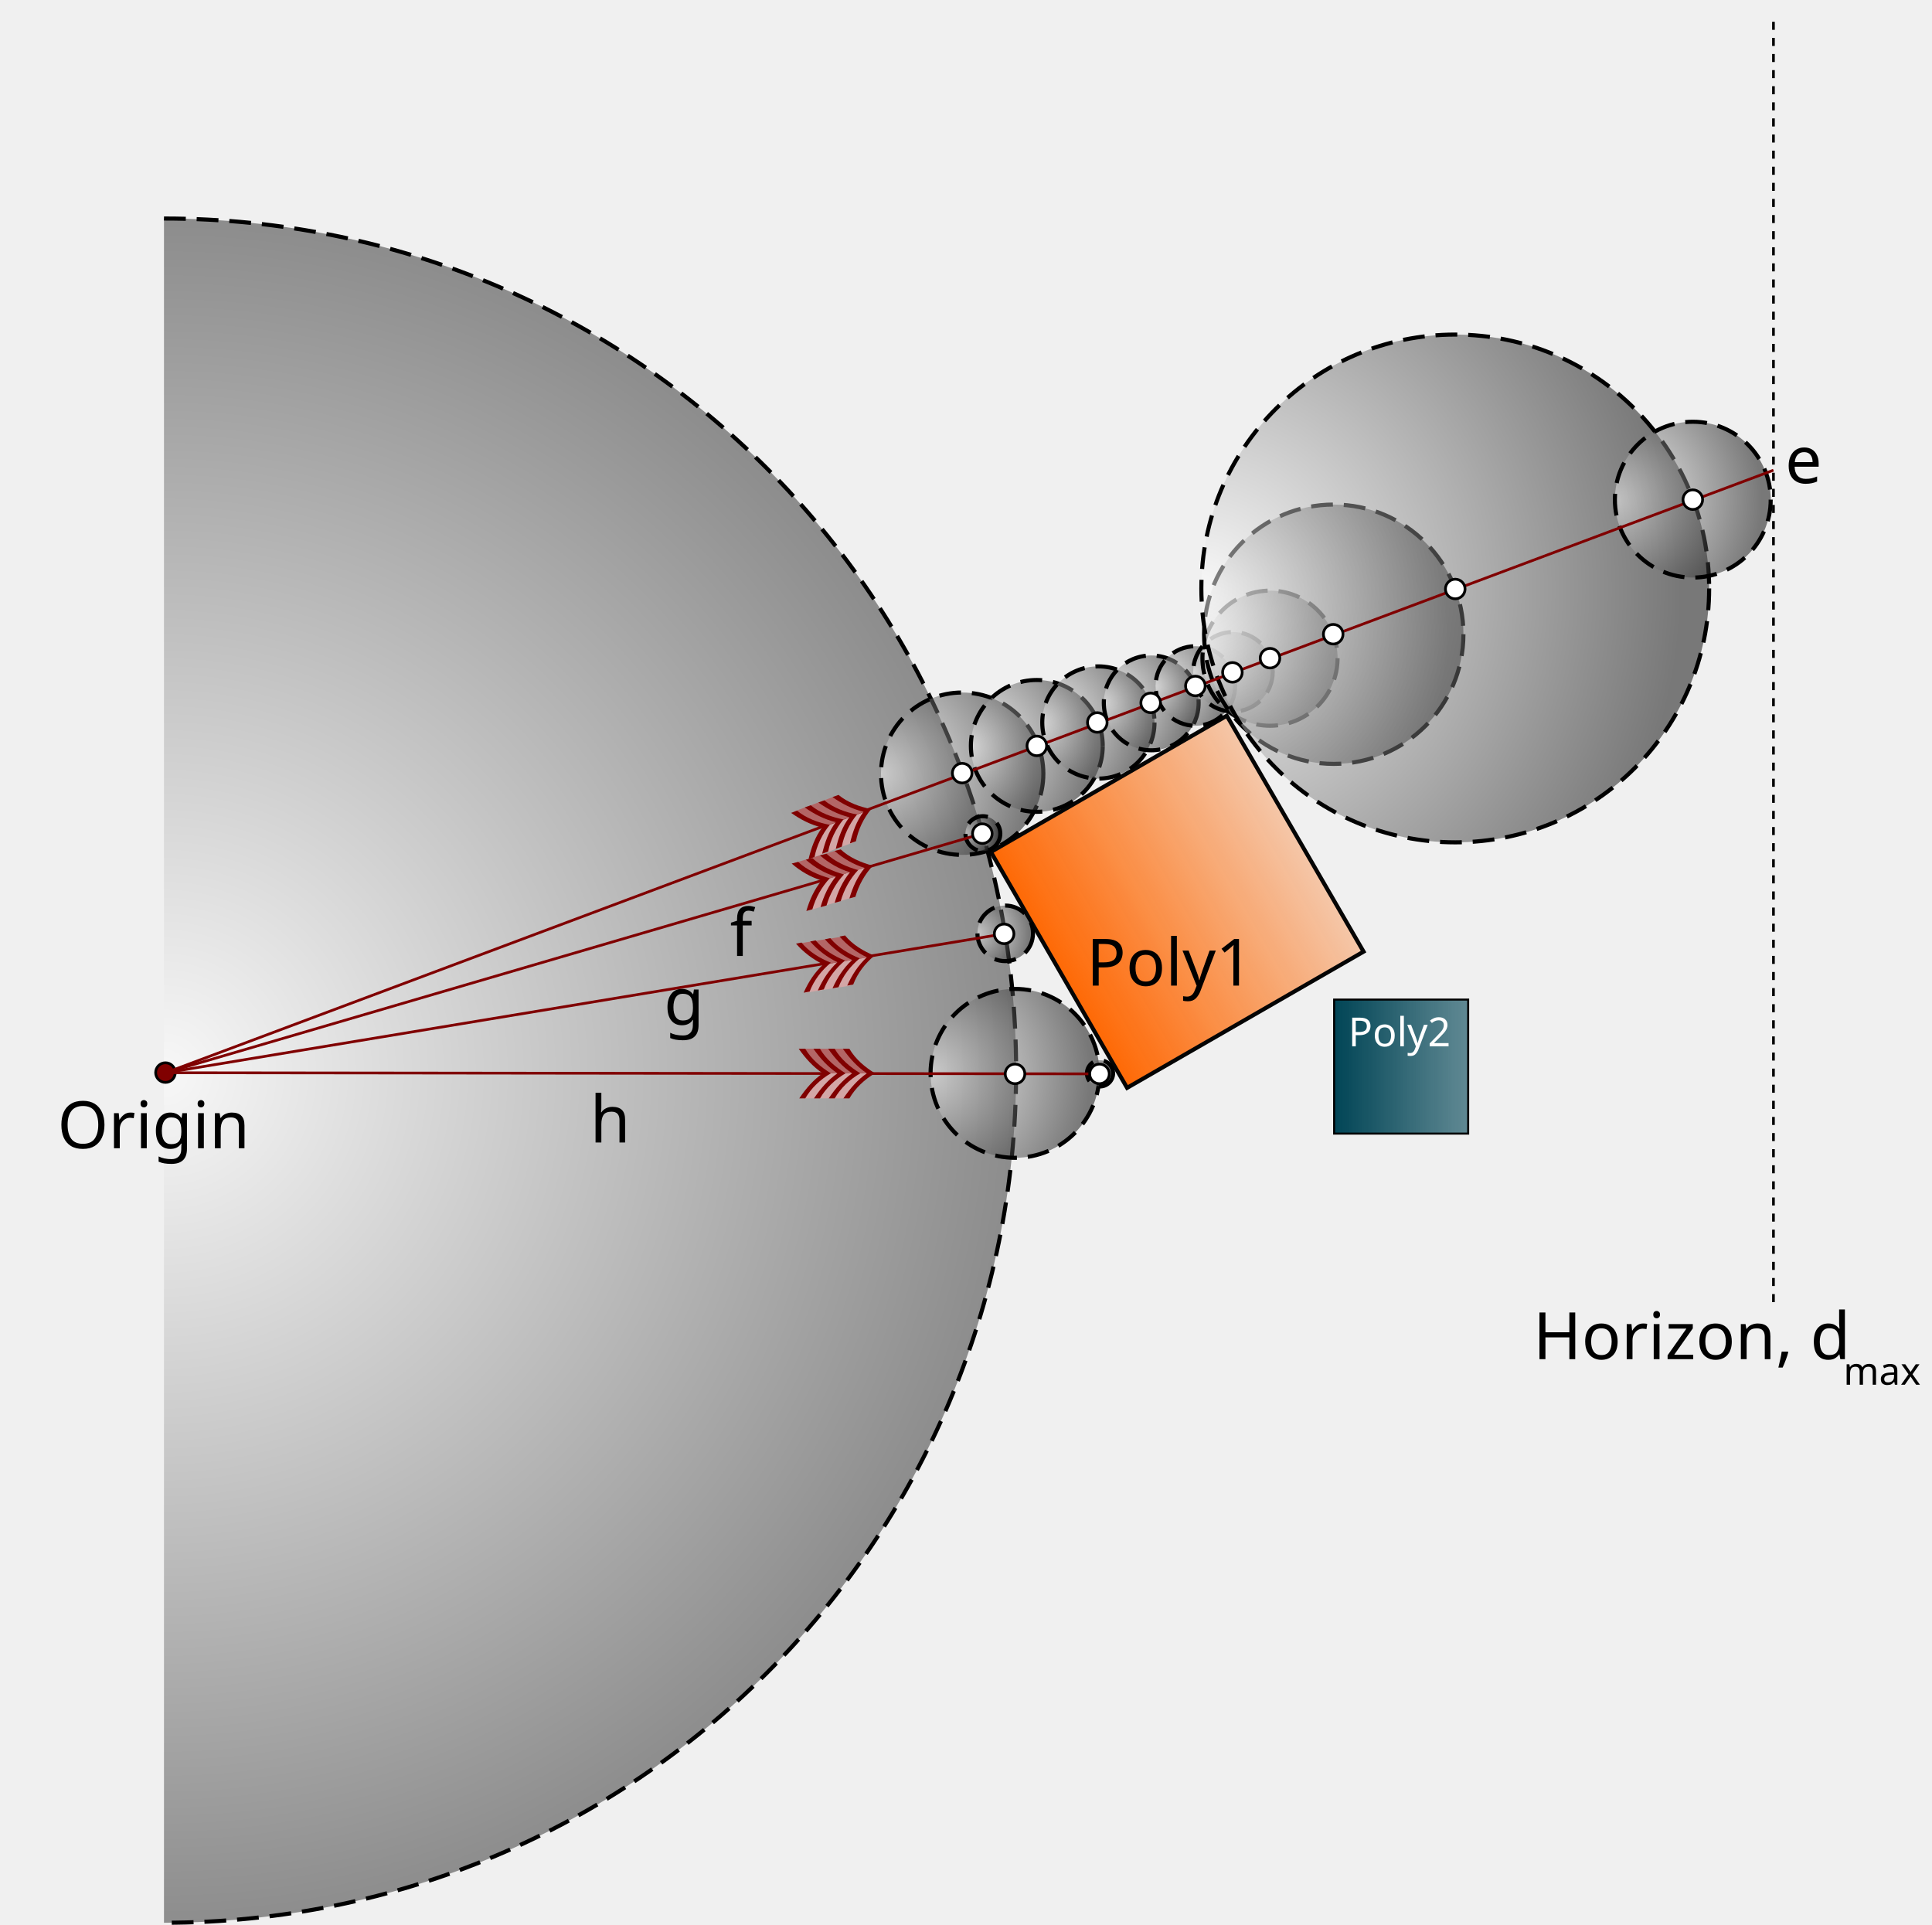
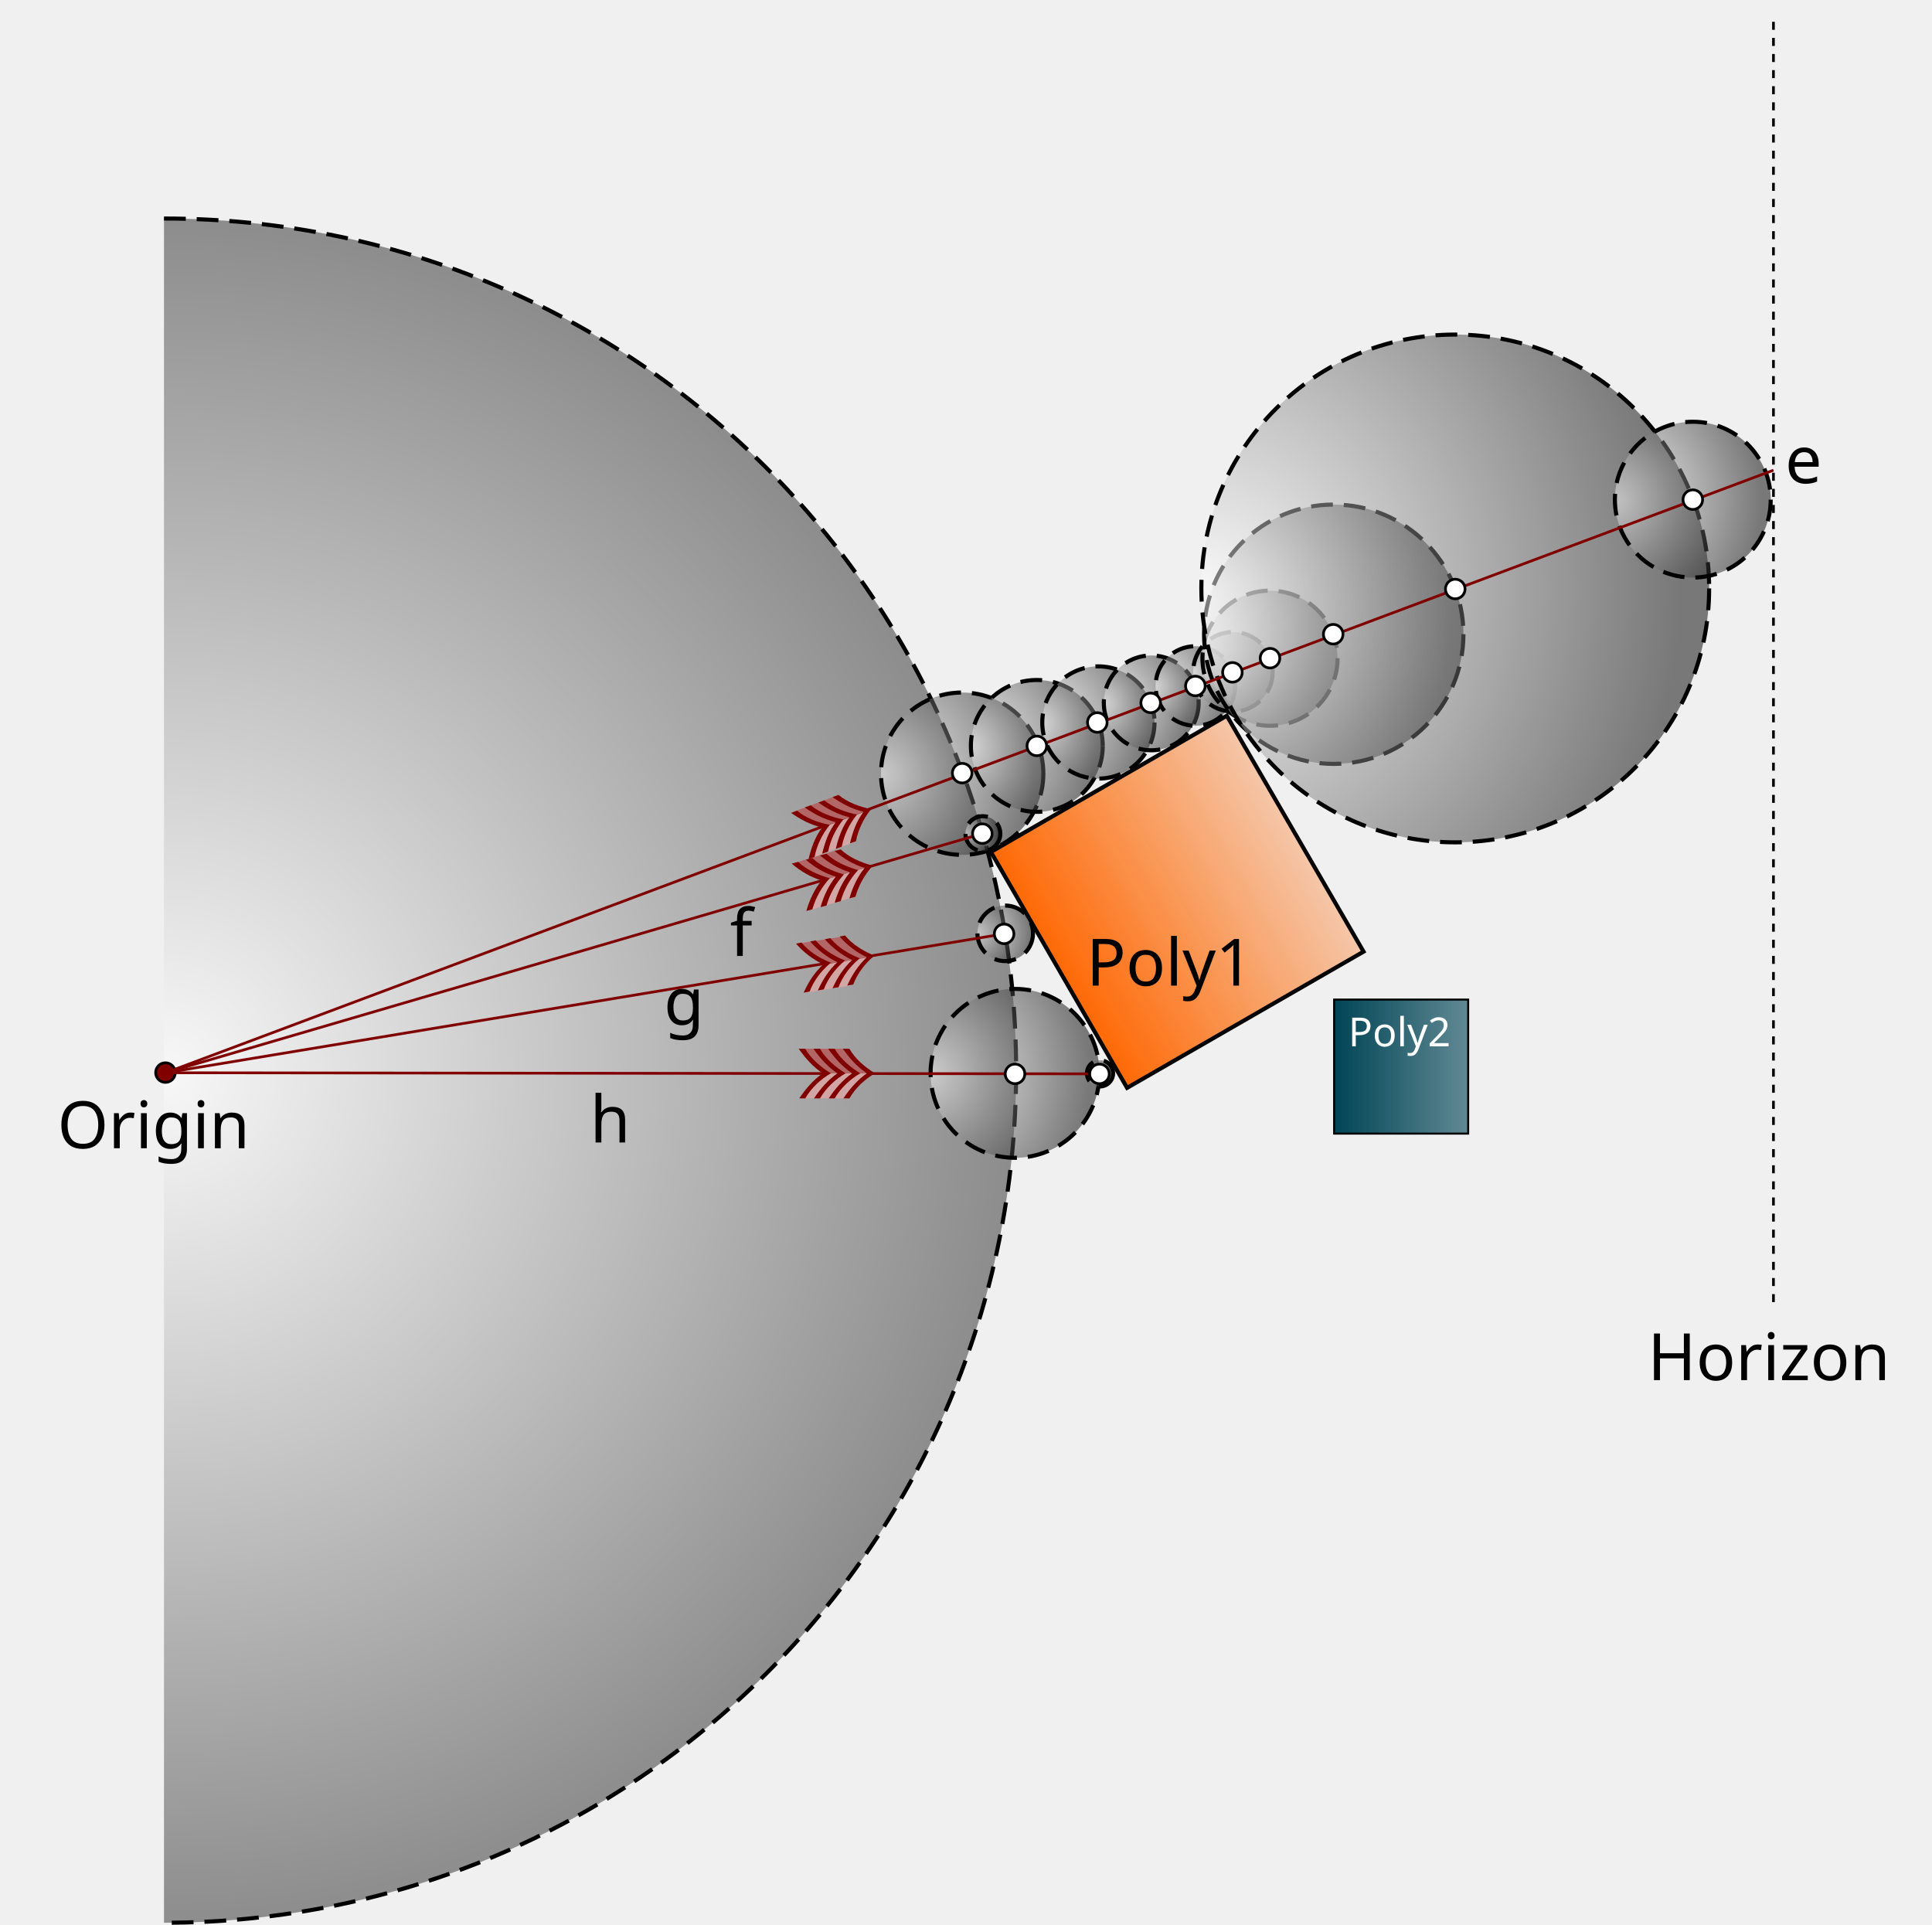
<svg xmlns="http://www.w3.org/2000/svg" version="1.1" id="Layer_1" x="0px" y="0px" viewBox="0 0 354.6 353.2" style="enable-background:new 0 0 354.6 353.2;" xml:space="preserve">
  <style type="text/css">
	.st0{fill:url(#path9470_1_);fill-opacity:0.5;stroke:#000000;stroke-width:0.75;stroke-dasharray:4,2;}
	.st1{fill:url(#path9490_1_);fill-opacity:0.5;stroke:#000000;stroke-width:0.75;stroke-dasharray:4,2;}
	.st2{fill:url(#circle9492_1_);fill-opacity:0.5;stroke:#000000;stroke-width:0.75;stroke-dasharray:4,2;}
	.st3{fill:url(#circle9496_1_);fill-opacity:0.5;stroke:#000000;stroke-width:0.75;stroke-dasharray:4,2;}
	.st4{fill:url(#circle9500_1_);fill-opacity:0.5;stroke:#000000;stroke-width:0.75;stroke-dasharray:4,2;}
	.st5{fill:url(#circle9504_1_);fill-opacity:0.5;stroke:#000000;stroke-width:0.75;stroke-dasharray:4,2;}
	.st6{fill:url(#circle9508_1_);fill-opacity:0.5;stroke:#000000;stroke-width:0.75;stroke-dasharray:4,2;}
	.st7{fill:url(#circle9512_1_);fill-opacity:0.5;stroke:#000000;stroke-width:0.75;stroke-dasharray:4,2;}
	.st8{fill:url(#circle9516_1_);fill-opacity:0.5;stroke:#000000;stroke-width:0.75;stroke-dasharray:4,2;}
	.st9{fill:url(#circle9520_1_);fill-opacity:0.5;stroke:#000000;stroke-width:0.75;stroke-dasharray:4,2;}
	.st10{fill:url(#circle9524_1_);fill-opacity:0.5;stroke:#000000;stroke-width:0.75;stroke-dasharray:4,2;}
	.st11{fill:url(#circle9528_1_);fill-opacity:0.5;stroke:#000000;stroke-width:0.75;stroke-dasharray:4,2;}
	.st12{fill:url(#circle9530_1_);fill-opacity:0.5;stroke:#000000;stroke-width:0.75;stroke-dasharray:4,2;}
	.st13{fill:url(#circle9539_1_);fill-opacity:0.5;stroke:#000000;stroke-width:0.75;stroke-dasharray:4,2;}
	.st14{fill:url(#circle9548_1_);fill-opacity:0.5;stroke:#000000;stroke-width:0.75;stroke-dasharray:4,2;}
	.st15{fill:#800000;stroke:#000000;stroke-width:0.5;stroke-miterlimit:10;}
	.st16{fill:none;stroke:#800000;stroke-width:0.5;stroke-linejoin:round;stroke-miterlimit:10;}
	.st17{fill:#B36666;}
	.st18{fill:#D3A6A6;}
	.st19{fill:#800000;}
	.st20{fill:#FFFFFF;stroke:#000000;stroke-width:0.5;stroke-miterlimit:10;}
	.st21{fill:none;stroke:#000000;stroke-width:0.492;stroke-linejoin:round;stroke-miterlimit:10;stroke-dasharray:1.478,1.478;}
	.st22{fill:url(#rect4273_1_);stroke:#000000;stroke-width:0.369;}
	.st23{opacity:0.98;fill:url(#rect4291_1_);stroke:#000000;stroke-width:0.751;enable-background:new    ;}
	.st24{display:none;}
	.st25{display:inline;}
	.st26{display:inline;enable-background:new    ;}
	.st27{display:inline;fill:#800000;}
	.st28{font-family:'Helvetica';}
	.st29{font-size:8.113px;}
	.st30{font-family:'Palatino-Roman';}
	.st31{font-size:12px;}
	.st32{fill:#FFFFFF;}
	.st33{font-size:7.371px;}
- 	.st34{font-size:6.996px;}
</style>
  <g id="spheres">
    <g id="layer7" transform="translate(33.29718,8.408407)">
-       <radialGradient id="path9470_1_" cx="-36.404" cy="158.992" r="186.772" gradientTransform="matrix(1 0 0 -1 33.2972 347.5916)" gradientUnits="userSpaceOnUse">
+       <radialGradient id="path9470_1_" cx="-69.701" cy="392.6" r="186.772" gradientTransform="matrix(1 0 0 1 66.5944 -204)" gradientUnits="userSpaceOnUse">
        <stop offset="0" style="stop-color:#FFFFFF" />
        <stop offset="1" style="stop-color:#000000" />
      </radialGradient>
      <path id="path9470" class="st0" d="M-3.2,31.7c86.4,0,156.4,70,156.4,156.4l0,0c0,86.4-70,156.4-156.4,156.4" />
-       <radialGradient id="path9490_1_" cx="95.153" cy="213.992" r="28.149" gradientTransform="matrix(1 0 0 -1 33.2972 347.5916)" gradientUnits="userSpaceOnUse">
+       <radialGradient id="path9490_1_" cx="61.856" cy="337.6" r="28.149" gradientTransform="matrix(1 0 0 1 66.5944 -204)" gradientUnits="userSpaceOnUse">
        <stop offset="0" style="stop-color:#FFFFFF" />
        <stop offset="1" style="stop-color:#000000" />
      </radialGradient>
      <circle id="path9490" class="st1" cx="143.3" cy="133.6" r="14.9" />
-       <radialGradient id="circle9492_1_" cx="110.606" cy="203.017" r="6.069" gradientTransform="matrix(1 0 0 -1 33.2972 347.5916)" gradientUnits="userSpaceOnUse">
+       <radialGradient id="circle9492_1_" cx="77.309" cy="348.575" r="6.069" gradientTransform="matrix(1 0 0 1 66.5944 -204)" gradientUnits="userSpaceOnUse">
        <stop offset="0" style="stop-color:#FFFFFF" />
        <stop offset="1" style="stop-color:#000000" />
      </radialGradient>
      <circle id="circle9492" class="st2" cx="147.1" cy="144.6" r="3.2" />
-       <radialGradient id="circle9496_1_" cx="111.533" cy="219.065" r="22.933" gradientTransform="matrix(1 0 0 -1 33.2972 347.5916)" gradientUnits="userSpaceOnUse">
+       <radialGradient id="circle9496_1_" cx="78.236" cy="332.527" r="22.933" gradientTransform="matrix(1 0 0 1 66.5944 -204)" gradientUnits="userSpaceOnUse">
        <stop offset="0" style="stop-color:#FFFFFF" />
        <stop offset="1" style="stop-color:#000000" />
      </radialGradient>
      <circle id="circle9496" class="st3" cx="157" cy="128.5" r="12.1" />
-       <radialGradient id="circle9500_1_" cx="124.682" cy="223.365" r="19.529" gradientTransform="matrix(1 0 0 -1 33.2972 347.5916)" gradientUnits="userSpaceOnUse">
+       <radialGradient id="circle9500_1_" cx="91.385" cy="328.227" r="19.529" gradientTransform="matrix(1 0 0 1 66.5944 -204)" gradientUnits="userSpaceOnUse">
        <stop offset="0" style="stop-color:#FFFFFF" />
        <stop offset="1" style="stop-color:#000000" />
      </radialGradient>
      <circle id="circle9500" class="st4" cx="168.3" cy="124.2" r="10.3" />
-       <radialGradient id="circle9504_1_" cx="136.007" cy="226.992" r="16.412" gradientTransform="matrix(1 0 0 -1 33.2972 347.5916)" gradientUnits="userSpaceOnUse">
+       <radialGradient id="circle9504_1_" cx="102.71" cy="324.6" r="16.412" gradientTransform="matrix(1 0 0 1 66.5944 -204)" gradientUnits="userSpaceOnUse">
        <stop offset="0" style="stop-color:#FFFFFF" />
        <stop offset="1" style="stop-color:#000000" />
      </radialGradient>
      <circle id="circle9504" class="st5" cx="178" cy="120.6" r="8.7" />
-       <radialGradient id="circle9508_1_" cx="145.487" cy="230.053" r="13.857" gradientTransform="matrix(1 0 0 -1 33.2972 347.5916)" gradientUnits="userSpaceOnUse">
+       <radialGradient id="circle9508_1_" cx="112.19" cy="321.539" r="13.857" gradientTransform="matrix(1 0 0 1 66.5944 -204)" gradientUnits="userSpaceOnUse">
        <stop offset="0" style="stop-color:#FFFFFF" />
        <stop offset="1" style="stop-color:#000000" />
      </radialGradient>
      <circle id="circle9508" class="st6" cx="186.1" cy="117.5" r="7.3" />
-       <radialGradient id="circle9512_1_" cx="152.352" cy="232.627" r="13.857" gradientTransform="matrix(1 0 0 -1 33.2972 347.5916)" gradientUnits="userSpaceOnUse">
+       <radialGradient id="circle9512_1_" cx="119.055" cy="318.964" r="13.857" gradientTransform="matrix(1 0 0 1 66.5944 -204)" gradientUnits="userSpaceOnUse">
        <stop offset="0" style="stop-color:#FFFFFF" />
        <stop offset="1" style="stop-color:#000000" />
      </radialGradient>
      <circle id="circle9512" class="st7" cx="193" cy="114.9" r="7.3" />
-       <radialGradient id="circle9516_1_" cx="154.121" cy="235.192" r="23.498" gradientTransform="matrix(1 0 0 -1 33.2972 347.5916)" gradientUnits="userSpaceOnUse">
+       <radialGradient id="circle9516_1_" cx="120.824" cy="316.4" r="23.498" gradientTransform="matrix(1 0 0 1 66.5944 -204)" gradientUnits="userSpaceOnUse">
        <stop offset="0" style="stop-color:#FFFFFF" />
        <stop offset="1" style="stop-color:#000000" />
      </radialGradient>
      <circle id="circle9516" class="st8" cx="199.8" cy="112.4" r="12.4" />
-       <radialGradient id="circle9520_1_" cx="154.372" cy="239.512" r="45.057" gradientTransform="matrix(1 0 0 -1 33.2972 347.5916)" gradientUnits="userSpaceOnUse">
+       <radialGradient id="circle9520_1_" cx="121.075" cy="312.08" r="45.057" gradientTransform="matrix(1 0 0 1 66.5944 -204)" gradientUnits="userSpaceOnUse">
        <stop offset="0" style="stop-color:#FFFFFF" />
        <stop offset="1" style="stop-color:#000000" />
      </radialGradient>
      <circle id="circle9520" class="st9" cx="211.5" cy="108" r="23.8" />
-       <radialGradient id="circle9524_1_" cx="154.013" cy="247.806" r="87.979" gradientTransform="matrix(1 0 0 -1 33.2972 347.5916)" gradientUnits="userSpaceOnUse">
+       <radialGradient id="circle9524_1_" cx="120.715" cy="303.786" r="87.979" gradientTransform="matrix(1 0 0 1 66.5944 -204)" gradientUnits="userSpaceOnUse">
        <stop offset="0" style="stop-color:#FFFFFF" />
        <stop offset="1" style="stop-color:#000000" />
      </radialGradient>
      <circle id="circle9524" class="st10" cx="233.8" cy="99.6" r="46.6" />
-       <radialGradient id="circle9528_1_" cx="229.828" cy="264.263" r="27.006" gradientTransform="matrix(1 0 0 -1 33.2972 347.5916)" gradientUnits="userSpaceOnUse">
+       <radialGradient id="circle9528_1_" cx="196.53" cy="287.329" r="27.006" gradientTransform="matrix(1 0 0 1 66.5944 -204)" gradientUnits="userSpaceOnUse">
        <stop offset="0" style="stop-color:#FFFFFF" />
        <stop offset="1" style="stop-color:#000000" />
      </radialGradient>
      <circle id="circle9528" class="st11" cx="277.4" cy="83.3" r="14.3" />
-       <radialGradient id="circle9530_1_" cx="112.774" cy="184.692" r="9.617" gradientTransform="matrix(1 0 0 -1 33.2972 347.5916)" gradientUnits="userSpaceOnUse">
+       <radialGradient id="circle9530_1_" cx="79.477" cy="366.9" r="9.617" gradientTransform="matrix(1 0 0 1 66.5944 -204)" gradientUnits="userSpaceOnUse">
        <stop offset="0" style="stop-color:#FFFFFF" />
        <stop offset="1" style="stop-color:#000000" />
      </radialGradient>
      <circle id="circle9530" class="st12" cx="151.2" cy="162.9" r="5.1" />
-       <radialGradient id="circle9539_1_" cx="104.22" cy="158.915" r="29.364" gradientTransform="matrix(1 0 0 -1 33.2972 347.5916)" gradientUnits="userSpaceOnUse">
+       <radialGradient id="circle9539_1_" cx="70.923" cy="392.676" r="29.364" gradientTransform="matrix(1 0 0 1 66.5944 -204)" gradientUnits="userSpaceOnUse">
        <stop offset="0" style="stop-color:#FFFFFF" />
        <stop offset="1" style="stop-color:#000000" />
      </radialGradient>
      <circle id="circle9539" class="st13" cx="153" cy="188.6" r="15.5" />
-       <radialGradient id="circle9548_1_" cx="132.855" cy="158.96" r="4.583" gradientTransform="matrix(1 0 0 -1 33.2972 347.5916)" gradientUnits="userSpaceOnUse">
+       <radialGradient id="circle9548_1_" cx="99.558" cy="392.632" r="4.583" gradientTransform="matrix(1 0 0 1 66.5944 -204)" gradientUnits="userSpaceOnUse">
        <stop offset="0" style="stop-color:#FFFFFF" />
        <stop offset="1" style="stop-color:#000000" />
      </radialGradient>
      <circle id="circle9548" class="st14" cx="168.6" cy="188.6" r="2.4" />
    </g>
    <g id="layer4" transform="translate(27.16756,33.16737)">
      <circle id="path4271" class="st15" cx="3.2" cy="163.7" r="1.8" />
    </g>
  </g>
  <g id="rays">
    <polyline class="st16" points="325.5,86.3 30.4,196.9 184.3,171.4  " />
    <polyline class="st16" points="201.8,197.1 30.4,196.9 180.3,153  " />
    <g id="arrows">
      <g>
        <g>
          <g>
            <path class="st17" d="M151.4,197c-1.8-1.2-3.2-2.8-4.4-4.5h8.4c1.1,1.9,2.9,3.4,4.7,4.5H151.4z" />
            <path class="st18" d="M160.2,197c-1.9,1.1-3.6,2.7-4.7,4.6h-8.3c1.2-1.8,2.6-3.4,4.3-4.6H160.2z" />
            <path class="st19" d="M155.9,192.5c1.1,1.9,2.9,3.4,4.7,4.5c-1.9,1.1-3.6,2.7-4.7,4.6h-1.1c1.2-1.8,2.6-3.4,4.3-4.6       c-1.8-1.2-3.2-2.8-4.4-4.5H155.9z" />
            <path class="st19" d="M153.2,192.5c1.1,1.9,2.9,3.4,4.7,4.5c-1.9,1.1-3.6,2.7-4.7,4.6h-1.1c1.2-1.8,2.6-3.4,4.3-4.6       c-1.8-1.2-3.2-2.8-4.4-4.5H153.2z" />
            <path class="st19" d="M150.5,192.5c1.1,1.9,2.9,3.4,4.7,4.5c-1.9,1.1-3.6,2.7-4.7,4.6h-1.1c1.2-1.8,2.6-3.4,4.3-4.6       c-1.8-1.2-3.2-2.8-4.4-4.5H150.5z" />
            <path class="st19" d="M147.8,192.5c1.1,1.9,2.9,3.4,4.7,4.5c-1.9,1.1-3.6,2.7-4.7,4.6h-1.1c1.2-1.8,2.6-3.4,4.3-4.6       c-1.8-1.2-3.2-2.8-4.4-4.5H147.8z" />
          </g>
        </g>
      </g>
      <g>
        <g>
          <g>
            <path class="st17" d="M151.4,177c-1.9-0.9-3.6-2.2-5-3.8l8.3-1.3c1.4,1.7,3.4,2.9,5.4,3.7L151.4,177z" />
            <path class="st18" d="M160,175.6c-1.7,1.4-3.1,3.2-3.9,5.3l-8.2,1.3c0.9-2,2-3.7,3.6-5.2L160,175.6z" />
            <path class="st19" d="M155.1,171.7c1.4,1.7,3.4,2.9,5.4,3.7c-1.7,1.4-3.1,3.2-3.9,5.3l-1.1,0.2c0.9-2,2-3.7,3.6-5.2       c-1.9-0.9-3.6-2.2-5-3.8L155.1,171.7z" />
            <path class="st19" d="M152.4,172.2c1.4,1.7,3.4,2.9,5.4,3.7c-1.7,1.4-3.1,3.2-3.9,5.3l-1.1,0.2c0.9-2,2-3.7,3.6-5.2       c-1.9-0.9-3.6-2.2-5-3.8L152.4,172.2z" />
            <path class="st19" d="M149.7,172.6c1.4,1.7,3.4,2.9,5.4,3.7c-1.7,1.4-3.1,3.2-3.9,5.3l-1.1,0.2c0.9-2,2-3.7,3.6-5.2       c-1.9-0.9-3.6-2.2-5-3.8L149.7,172.6z" />
            <path class="st19" d="M147.1,173c1.4,1.7,3.4,2.9,5.4,3.7c-1.7,1.4-3.1,3.2-3.9,5.3l-1.1,0.2c0.9-2,2-3.7,3.6-5.2       c-1.9-0.9-3.6-2.2-5-3.8L147.1,173z" />
          </g>
        </g>
      </g>
      <g>
        <g>
          <g>
            <path class="st17" d="M151.3,161.5c-2-0.6-3.9-1.7-5.5-3.1l8-2.4c1.6,1.5,3.7,2.4,5.9,3L151.3,161.5z" />
            <path class="st18" d="M159.7,159c-1.5,1.6-2.6,3.6-3.2,5.7l-8,2.4c0.6-2.1,1.5-4,2.8-5.6L159.7,159z" />
            <path class="st19" d="M154.3,155.9c1.6,1.5,3.7,2.4,5.9,3c-1.5,1.6-2.6,3.6-3.2,5.7l-1.1,0.3c0.6-2.1,1.5-4,2.8-5.6       c-2-0.6-3.9-1.7-5.5-3.1L154.3,155.9z" />
            <path class="st19" d="M151.7,156.7c1.6,1.5,3.7,2.4,5.8,3c-1.5,1.6-2.6,3.6-3.2,5.7l-1.1,0.3c0.6-2.1,1.5-4,2.8-5.6       c-2-0.6-3.9-1.7-5.5-3.1L151.7,156.7z" />
            <path class="st19" d="M149.1,157.5c1.6,1.5,3.7,2.4,5.8,3c-1.5,1.6-2.6,3.6-3.2,5.7l-1.1,0.3c0.6-2.1,1.5-4,2.8-5.6       c-2-0.6-3.9-1.7-5.5-3.1L149.1,157.5z" />
            <path class="st19" d="M146.5,158.2c1.6,1.5,3.7,2.4,5.8,3c-1.5,1.6-2.6,3.6-3.2,5.7l-1.1,0.3c0.6-2.1,1.5-4,2.8-5.6       c-2-0.6-3.9-1.7-5.5-3.1L146.5,158.2z" />
          </g>
        </g>
      </g>
      <g>
        <g>
          <g>
            <path class="st17" d="M151.3,151.7c-2.1-0.5-4-1.5-5.7-2.7l7.8-2.9c1.7,1.4,3.9,2.2,6,2.6L151.3,151.7z" />
            <path class="st18" d="M159.5,148.7c-1.4,1.7-2.4,3.8-2.8,5.9l-7.8,2.9c0.5-2.1,1.2-4.1,2.5-5.8L159.5,148.7z" />
            <path class="st19" d="M153.9,145.9c1.7,1.4,3.9,2.2,6,2.6c-1.4,1.7-2.4,3.8-2.8,5.9l-1.1,0.4c0.5-2.1,1.2-4.1,2.5-5.8       c-2.1-0.5-4-1.5-5.7-2.7L153.9,145.9z" />
            <path class="st19" d="M151.3,146.9c1.7,1.4,3.9,2.2,6,2.6c-1.4,1.7-2.4,3.8-2.8,5.9l-1.1,0.4c0.5-2.1,1.2-4.1,2.5-5.8       c-2.1-0.5-4-1.5-5.7-2.7L151.3,146.9z" />
            <path class="st19" d="M148.8,147.8c1.7,1.4,3.9,2.2,6,2.6c-1.4,1.7-2.4,3.8-2.8,5.9l-1.1,0.4c0.5-2.1,1.2-4.1,2.5-5.8       c-2.1-0.5-4-1.5-5.7-2.7L148.8,147.8z" />
            <path class="st19" d="M146.3,148.8c1.7,1.4,3.9,2.2,6,2.6c-1.4,1.7-2.4,3.8-2.8,5.9l-1.1,0.4c0.5-2.1,1.2-4.1,2.5-5.8       c-2.1-0.5-4-1.5-5.7-2.7L146.3,148.8z" />
          </g>
        </g>
      </g>
    </g>
  </g>
  <g id="sphere_centers">
    <g id="layer8" transform="translate(33.29718,8.408407)">
      <circle id="path9473" class="st20" cx="143.3" cy="133.5" r="1.8" />
      <circle id="circle9475" class="st20" cx="147" cy="144.6" r="1.8" />
      <circle id="circle9477" class="st20" cx="151" cy="163" r="1.8" />
      <circle id="circle9479" class="st20" cx="153" cy="188.7" r="1.8" />
      <circle id="circle9494" class="st20" cx="157" cy="128.5" r="1.8" />
      <circle id="circle9498" class="st20" cx="168.1" cy="124.2" r="1.8" />
      <circle id="circle9502" class="st20" cx="177.9" cy="120.6" r="1.8" />
      <circle id="circle9506" class="st20" cx="186.1" cy="117.5" r="1.8" />
      <circle id="circle9510" class="st20" cx="192.9" cy="115" r="1.8" />
      <circle id="circle9514" class="st20" cx="199.8" cy="112.4" r="1.8" />
      <circle id="circle9518" class="st20" cx="211.4" cy="108" r="1.8" />
      <circle id="circle9522" class="st20" cx="233.8" cy="99.7" r="1.8" />
      <circle id="circle9526" class="st20" cx="277.4" cy="83.3" r="1.8" />
      <circle id="circle9546" class="st20" cx="168.5" cy="188.7" r="1.8" />
    </g>
  </g>
  <g id="svg4190">
    <path id="path4220_1_" class="st21" d="M325.5,239V2.6" />
  </g>
  <g id="layer1" transform="translate(27.16756,33.16737)">
-     <linearGradient id="rect4273_1_" gradientUnits="userSpaceOnUse" x1="162.909" y1="324.687" x2="213.059" y2="324.687" gradientTransform="matrix(1.2312 0 0 1.2312 16.9235 -237.1545)">
+     <linearGradient id="rect4273_1_" gradientUnits="userSpaceOnUse" x1="141.939" y1="17.3" x2="192.089" y2="17.3" gradientTransform="matrix(1.2312 0 0 -1.2312 42.7426 183.8994)">
      <stop offset="0" style="stop-color:#004455" />
      <stop offset="1" style="stop-color:#004455;stop-opacity:0" />
    </linearGradient>
    <rect id="rect4273" x="217.7" y="150.3" class="st22" width="24.6" height="24.6" />
-     <linearGradient id="rect4291_1_" gradientUnits="userSpaceOnUse" x1="-48.186" y1="323.92" x2="11.026" y2="323.92" gradientTransform="matrix(1.0663 -0.6156 0.6156 1.0663 18.8538 -229.9963)">
+     <linearGradient id="rect4291_1_" gradientUnits="userSpaceOnUse" x1="-106.985" y1="42.568" x2="-47.773" y2="42.568" gradientTransform="matrix(1.0663 -0.6156 -0.6156 -1.0663 307.1616 124.5932)">
      <stop offset="0" style="stop-color:#FF6600" />
      <stop offset="1" style="stop-color:#FF6600;stop-opacity:0" />
    </linearGradient>
    <polygon id="rect4291" class="st23" points="154.7,123.2 198,98.2 223.1,141.5 179.7,166.5  " />
  </g>
  <g id="layer5" transform="translate(33.29718,8.408407)" class="st24">
    <g id="path4228" class="st25">
      <path class="st19" d="M49.5,184.6c0-1.1-1.7-1.1-1.7,0C47.9,185.7,49.5,185.7,49.5,184.6z" />
    </g>
    <g id="path4230" class="st25">
      <path class="st19" d="M69.4,184.6c0-1.1-1.6-1.1-1.6,0C67.7,185.6,69.4,185.6,69.4,184.6z" />
    </g>
    <g id="path4232" class="st25">
      <path class="st19" d="M59.4,184.6c0-1.1-1.7-1.1-1.7,0C57.8,185.7,59.4,185.7,59.4,184.6z" />
    </g>
    <g id="path4234" class="st25">
      <path class="st19" d="M79.4,184.6c0-1.1-1.7-1.1-1.7,0C77.7,185.7,79.4,185.7,79.4,184.6z" />
    </g>
    <g id="path4236" class="st25">
      <path class="st19" d="M89.4,184.6c0-1.1-1.7-1.1-1.7,0C87.8,185.7,89.4,185.7,89.4,184.6z" />
    </g>
    <g id="path4238" class="st25">
      <path class="st19" d="M99.4,184.6c0-1.1-1.7-1.1-1.7,0C97.8,185.7,99.4,185.7,99.4,184.6z" />
    </g>
    <g id="path4240" class="st25">
      <path class="st19" d="M109.3,184.5c0-1.1-1.6-1.1-1.6,0C107.7,185.6,109.3,185.6,109.3,184.5z" />
    </g>
    <g id="path4242" class="st25">
      <path class="st19" d="M119.5,184.7c0-1.1-1.7-1.1-1.7,0C117.9,185.8,119.5,185.8,119.5,184.7z" />
    </g>
    <g id="path4244" class="st25">
      <path class="st19" d="M129.4,184.6c0-1.1-1.6-1.1-1.6,0C127.7,185.7,129.4,185.7,129.4,184.6z" />
    </g>
    <g id="path4246" class="st25">
      <path class="st19" d="M139.4,184.5c0-1.1-1.7-1.1-1.7,0C137.8,185.6,139.4,185.6,139.4,184.5z" />
    </g>
    <g id="path4248" class="st25">
      <path class="st19" d="M149.4,184.5c0-1.1-1.7-1.1-1.7,0C147.8,185.6,149.4,185.6,149.4,184.5z" />
    </g>
    <g id="path4250" class="st25">
      <path class="st19" d="M159.4,184.5c0-1.1-1.6-1.1-1.6,0C157.7,185.6,159.4,185.6,159.4,184.5z" />
    </g>
    <g id="path4252" class="st25">
      <path class="st19" d="M179.4,184.5c0-1.1-1.6-1.1-1.6,0C177.8,185.6,179.4,185.6,179.4,184.5z" />
    </g>
    <g id="path4254" class="st25">
      <path class="st19" d="M189.4,184.5c0-1.1-1.7-1.1-1.7,0S189.4,185.6,189.4,184.5z" />
    </g>
    <g id="path4272" class="st25">
      <path class="st19" d="M49.8,180.5c0-1.1-1.7-1.1-1.7,0S49.8,181.6,49.8,180.5z" />
    </g>
    <g id="path4274" class="st25">
      <path class="st19" d="M59.7,178.8c0-1.1-1.6-1.1-1.6,0C58.1,179.9,59.7,179.9,59.7,178.8z" />
    </g>
    <g id="path4276" class="st25">
      <path class="st19" d="M69.8,177.3c0-1.1-1.6-1.1-1.6,0C68.2,178.4,69.8,178.4,69.8,177.3z" />
    </g>
    <g id="path4278" class="st25">
      <path class="st19" d="M79.8,175.6c0-1.1-1.6-1.1-1.6,0C78.1,176.7,79.8,176.7,79.8,175.6z" />
    </g>
    <g id="path4280" class="st25">
      <path class="st19" d="M89.7,173.9c0-1.1-1.7-1.1-1.7,0S89.7,175,89.7,173.9z" />
    </g>
    <g id="path4282" class="st25">
      <path class="st19" d="M99.7,172.2c0-1.1-1.7-1.1-1.7,0C98.1,173.3,99.7,173.3,99.7,172.2z" />
    </g>
    <g id="path4284" class="st25">
      <path class="st19" d="M109.7,170.5c0-1.1-1.6-1.1-1.6,0S109.7,171.6,109.7,170.5z" />
    </g>
    <g id="path4286" class="st25">
      <path class="st19" d="M119.7,168.8c0-1.1-1.7-1.1-1.7,0C118.1,169.9,119.7,169.9,119.7,168.8z" />
    </g>
    <g id="path4288" class="st25">
      <path class="st19" d="M129.7,167.2c0-1.1-1.7-1.1-1.7,0C128.1,168.3,129.7,168.3,129.7,167.2z" />
    </g>
    <g id="path4290" class="st25">
      <path class="st19" d="M139.7,165.5c0-1.1-1.7-1.1-1.7,0C138.1,166.6,139.7,166.6,139.7,165.5z" />
    </g>
    <g id="path4292" class="st25">
      <path class="st19" d="M149.8,164.1c0-1.1-1.6-1.1-1.6,0C148.1,165.2,149.8,165.2,149.8,164.1z" />
    </g>
    <g id="path4294" class="st25">
      <path class="st19" d="M49.8,177.3c0-1.1-1.7-1.1-1.7,0C48.1,178.4,49.8,178.4,49.8,177.3z" />
    </g>
    <g id="path4296" class="st25">
      <path class="st19" d="M59.7,174.4c0-1.1-1.6-1.1-1.6,0C58.1,175.5,59.7,175.5,59.7,174.4z" />
    </g>
    <g id="path4298" class="st25">
      <path class="st19" d="M69.7,171.5c0-1.1-1.7-1.1-1.7,0C68.1,172.6,69.7,172.6,69.7,171.5z" />
    </g>
    <g id="path4300" class="st25">
      <path class="st19" d="M79.7,168.6c0-1.1-1.7-1.1-1.7,0C78.1,169.7,79.7,169.7,79.7,168.6z" />
    </g>
    <g id="path4302" class="st25">
      <path class="st19" d="M89.7,165.7c0-1.1-1.7-1.1-1.7,0C88.1,166.8,89.7,166.8,89.7,165.7z" />
    </g>
    <g id="path4304" class="st25">
      <path class="st19" d="M99.7,162.8c0-1.1-1.6-1.1-1.6,0C98.1,163.9,99.7,163.9,99.7,162.8z" />
    </g>
    <g id="path4306" class="st25">
      <path class="st19" d="M109.7,159.8c0-1.1-1.7-1.1-1.7,0C108.1,160.9,109.7,160.9,109.7,159.8z" />
    </g>
    <g id="path4308" class="st25">
      <path class="st19" d="M119.7,156.9c0-1.1-1.6-1.1-1.6,0S119.7,158,119.7,156.9z" />
    </g>
    <g id="path4310" class="st25">
      <path class="st19" d="M129.7,154c0-1.1-1.7-1.1-1.7,0C128.1,155.1,129.7,155.1,129.7,154z" />
    </g>
    <g id="path4312" class="st25">
      <path class="st19" d="M139.8,151c0-1.1-1.6-1.1-1.6,0C138.1,152.1,139.8,152.1,139.8,151z" />
    </g>
    <g id="path4314" class="st25">
      <path class="st19" d="M149.7,148.2c0-1.1-1.7-1.1-1.7,0C148.1,149.3,149.7,149.3,149.7,148.2z" />
    </g>
    <g id="path4318" class="st25">
      <path class="st19" d="M49.8,175.6c0-1.1-1.7-1.1-1.7,0C48.1,176.7,49.8,176.7,49.8,175.6z" />
    </g>
    <g id="path4320" class="st25">
      <path class="st19" d="M59.8,171.9c0-1.1-1.7-1.1-1.7,0S59.8,173,59.8,171.9z" />
    </g>
    <g id="path4322" class="st25">
      <path class="st19" d="M69.7,168.1c0-1.1-1.7-1.1-1.7,0C68.1,169.2,69.7,169.2,69.7,168.1z" />
    </g>
    <g id="path4324" class="st25">
      <path class="st19" d="M79.8,164.4c0-1.1-1.6-1.1-1.6,0C78.1,165.5,79.8,165.5,79.8,164.4z" />
    </g>
    <g id="path4326" class="st25">
      <path class="st19" d="M89.7,160.7c0-1.1-1.6-1.1-1.6,0S89.7,161.8,89.7,160.7z" />
    </g>
    <g id="path4328" class="st25">
      <path class="st19" d="M109.7,153.2c0-1.1-1.6-1.1-1.6,0S109.7,154.3,109.7,153.2z" />
    </g>
    <g id="path4330" class="st25">
      <path class="st19" d="M99.7,156.9c0-1.1-1.6-1.1-1.6,0S99.7,158,99.7,156.9z" />
    </g>
    <g id="path4332" class="st25">
      <path class="st19" d="M119.8,149.4c0-1.1-1.6-1.1-1.6,0C118.1,150.5,119.8,150.5,119.8,149.4z" />
    </g>
    <g id="path4334" class="st25">
      <path class="st19" d="M129.8,145.7c0-1.1-1.6-1.1-1.6,0C128.1,146.8,129.8,146.8,129.8,145.7z" />
    </g>
    <g id="path4336" class="st25">
      <path class="st19" d="M149.8,138.2c0-1.1-1.6-1.1-1.6,0S149.8,139.3,149.8,138.2z" />
    </g>
    <g id="path4338" class="st25">
      <path class="st19" d="M159.8,134.5c0-1.1-1.7-1.1-1.7,0S159.8,135.6,159.8,134.5z" />
    </g>
    <g id="path4340" class="st25">
      <path class="st19" d="M169.8,130.9c0-1.1-1.6-1.1-1.6,0C168.1,132,169.8,132,169.8,130.9z" />
    </g>
    <g id="path4342" class="st25">
      <path class="st19" d="M179.7,127c0-1.1-1.6-1.1-1.6,0C178.1,128.1,179.7,128.1,179.7,127z" />
    </g>
    <g id="path4344" class="st25">
      <path class="st19" d="M189.7,123.2c0-1.1-1.6-1.1-1.6,0C188.1,124.3,189.7,124.3,189.7,123.2z" />
    </g>
    <g id="path4346" class="st25">
      <path class="st19" d="M199.8,119.5c0-1.1-1.6-1.1-1.6,0S199.8,120.6,199.8,119.5z" />
    </g>
    <g id="path4348" class="st25">
      <path class="st19" d="M209.8,115.6c0-1.1-1.7-1.1-1.7,0S209.8,116.7,209.8,115.6z" />
    </g>
    <g id="path4350" class="st25">
      <path class="st19" d="M219.7,111.9c0-1.1-1.7-1.1-1.7,0S219.7,113,219.7,111.9z" />
    </g>
    <g id="path4352" class="st25">
      <path class="st19" d="M229.7,108.2c0-1.1-1.6-1.1-1.6,0S229.7,109.3,229.7,108.2z" />
    </g>
    <g id="path4354" class="st25">
      <path class="st19" d="M239.7,104.5c0-1.1-1.7-1.1-1.7,0C238.1,105.6,239.7,105.6,239.7,104.5z" />
    </g>
    <g id="path4356" class="st25">
      <path class="st19" d="M249.7,100.8c0-1.1-1.6-1.1-1.6,0S249.7,101.9,249.7,100.8z" />
    </g>
    <g id="path4358" class="st25">
      <path class="st19" d="M259.7,97c0-1.1-1.7-1.1-1.7,0S259.7,98.1,259.7,97z" />
    </g>
    <g id="path4362" class="st25">
      <path class="st19" d="M139.7,141.8c0-1.1-1.6-1.1-1.6,0C138.1,142.9,139.7,142.9,139.7,141.8z" />
    </g>
    <g id="flowRoot4450" transform="translate(6.599167,22.86327)" class="st26">
	</g>
    <text transform="matrix(1 0 0 1 196.1923 186.7415)" class="st27 st28 st29">x</text>
    <text transform="matrix(1 0 0 1 156.458 147.772)" class="st27 st28 st29">x</text>
    <g id="path4237" class="st25">
      <path class="st19" d="M159.6,162.4c0-1.1-1.6-1.1-1.6,0C157.9,163.5,159.6,163.5,159.6,162.4z" />
    </g>
    <g id="path4239" class="st25">
      <path class="st19" d="M169.4,184.8c0-1.1-1.6-1.1-1.6,0S169.4,185.9,169.4,184.8z" />
    </g>
    <g id="path4947" class="st25">
      <path class="st19" d="M169.7,160.8c0-1.1-1.6-1.1-1.6,0C168.1,161.9,169.7,161.9,169.7,160.8z" />
    </g>
    <g id="path4950" class="st25">
      <path class="st19" d="M179.6,159.1c0-1.1-1.6-1.1-1.6,0C178,160.2,179.6,160.2,179.6,159.1z" />
    </g>
    <g id="path4952" class="st25">
      <path class="st19" d="M189.5,157.4c0-1.1-1.6-1.1-1.6,0C187.8,158.5,189.5,158.5,189.5,157.4z" />
    </g>
    <g id="path4954" class="st25">
      <path class="st19" d="M199.6,155.8c0-1.1-1.6-1.1-1.6,0C198,156.9,199.6,156.9,199.6,155.8z" />
    </g>
    <g id="path4956" class="st25">
      <path class="st19" d="M209.9,153.9c0-1.1-1.6-1.1-1.6,0C208.2,155,209.9,155,209.9,153.9z" />
    </g>
    <g id="path4958" class="st25">
      <path class="st19" d="M219.7,152.3c0-1.1-1.6-1.1-1.6,0C218.1,153.4,219.7,153.4,219.7,152.3z" />
    </g>
    <g id="path4960" class="st25">
      <path class="st19" d="M229.9,150.6c0-1.1-1.6-1.1-1.6,0C228.2,151.7,229.9,151.7,229.9,150.6z" />
    </g>
    <g id="path4962" class="st25">
      <path class="st19" d="M239.8,148.9c0-1.1-1.6-1.1-1.6,0C238.1,150,239.8,150,239.8,148.9z" />
    </g>
    <g id="path4964" class="st25">
      <path class="st19" d="M249.6,147.3c0-1.1-1.6-1.1-1.6,0C247.9,148.4,249.6,148.4,249.6,147.3z" />
    </g>
    <g id="path4966" class="st25">
      <path class="st19" d="M259.7,145.6c0-1.1-1.6-1.1-1.6,0C258.1,146.7,259.7,146.7,259.7,145.6z" />
    </g>
  </g>
  <text transform="matrix(1 0 0 1 199.4047 180.9069)" class="st30 st31">Poly1</text>
  <text transform="matrix(1 0 0 1 247.4633 192.0508)" class="st32 st30 st33">Poly2</text>
  <text transform="matrix(1 0 0 1 327.6372 88.6758)" class="st30 st31">e</text>
  <text transform="matrix(1 0 0 1 133.97 175.4638)" class="st30 st31">f</text>
  <text transform="matrix(1 0 0 1 121.8533 188.0579)" class="st30 st31">g</text>
  <text transform="matrix(1 0 0 1 108.293 209.7001)" class="st30 st31">h</text>
-   <text transform="matrix(1 0 0 1 281.3997 249.4654)" class="st30 st31">Horizon, d</text>
-   <text transform="matrix(1 0 0 1 338.3404 254.1545)" class="st30 st34">max</text>
+   <text transform="matrix(1 0 0 1 302.4194 253.3201)" class="st30 st31">Horizon</text>
  <text transform="matrix(1 0 0 1 10.5328 210.7534)" class="st30 st31">Origin</text>
</svg>
